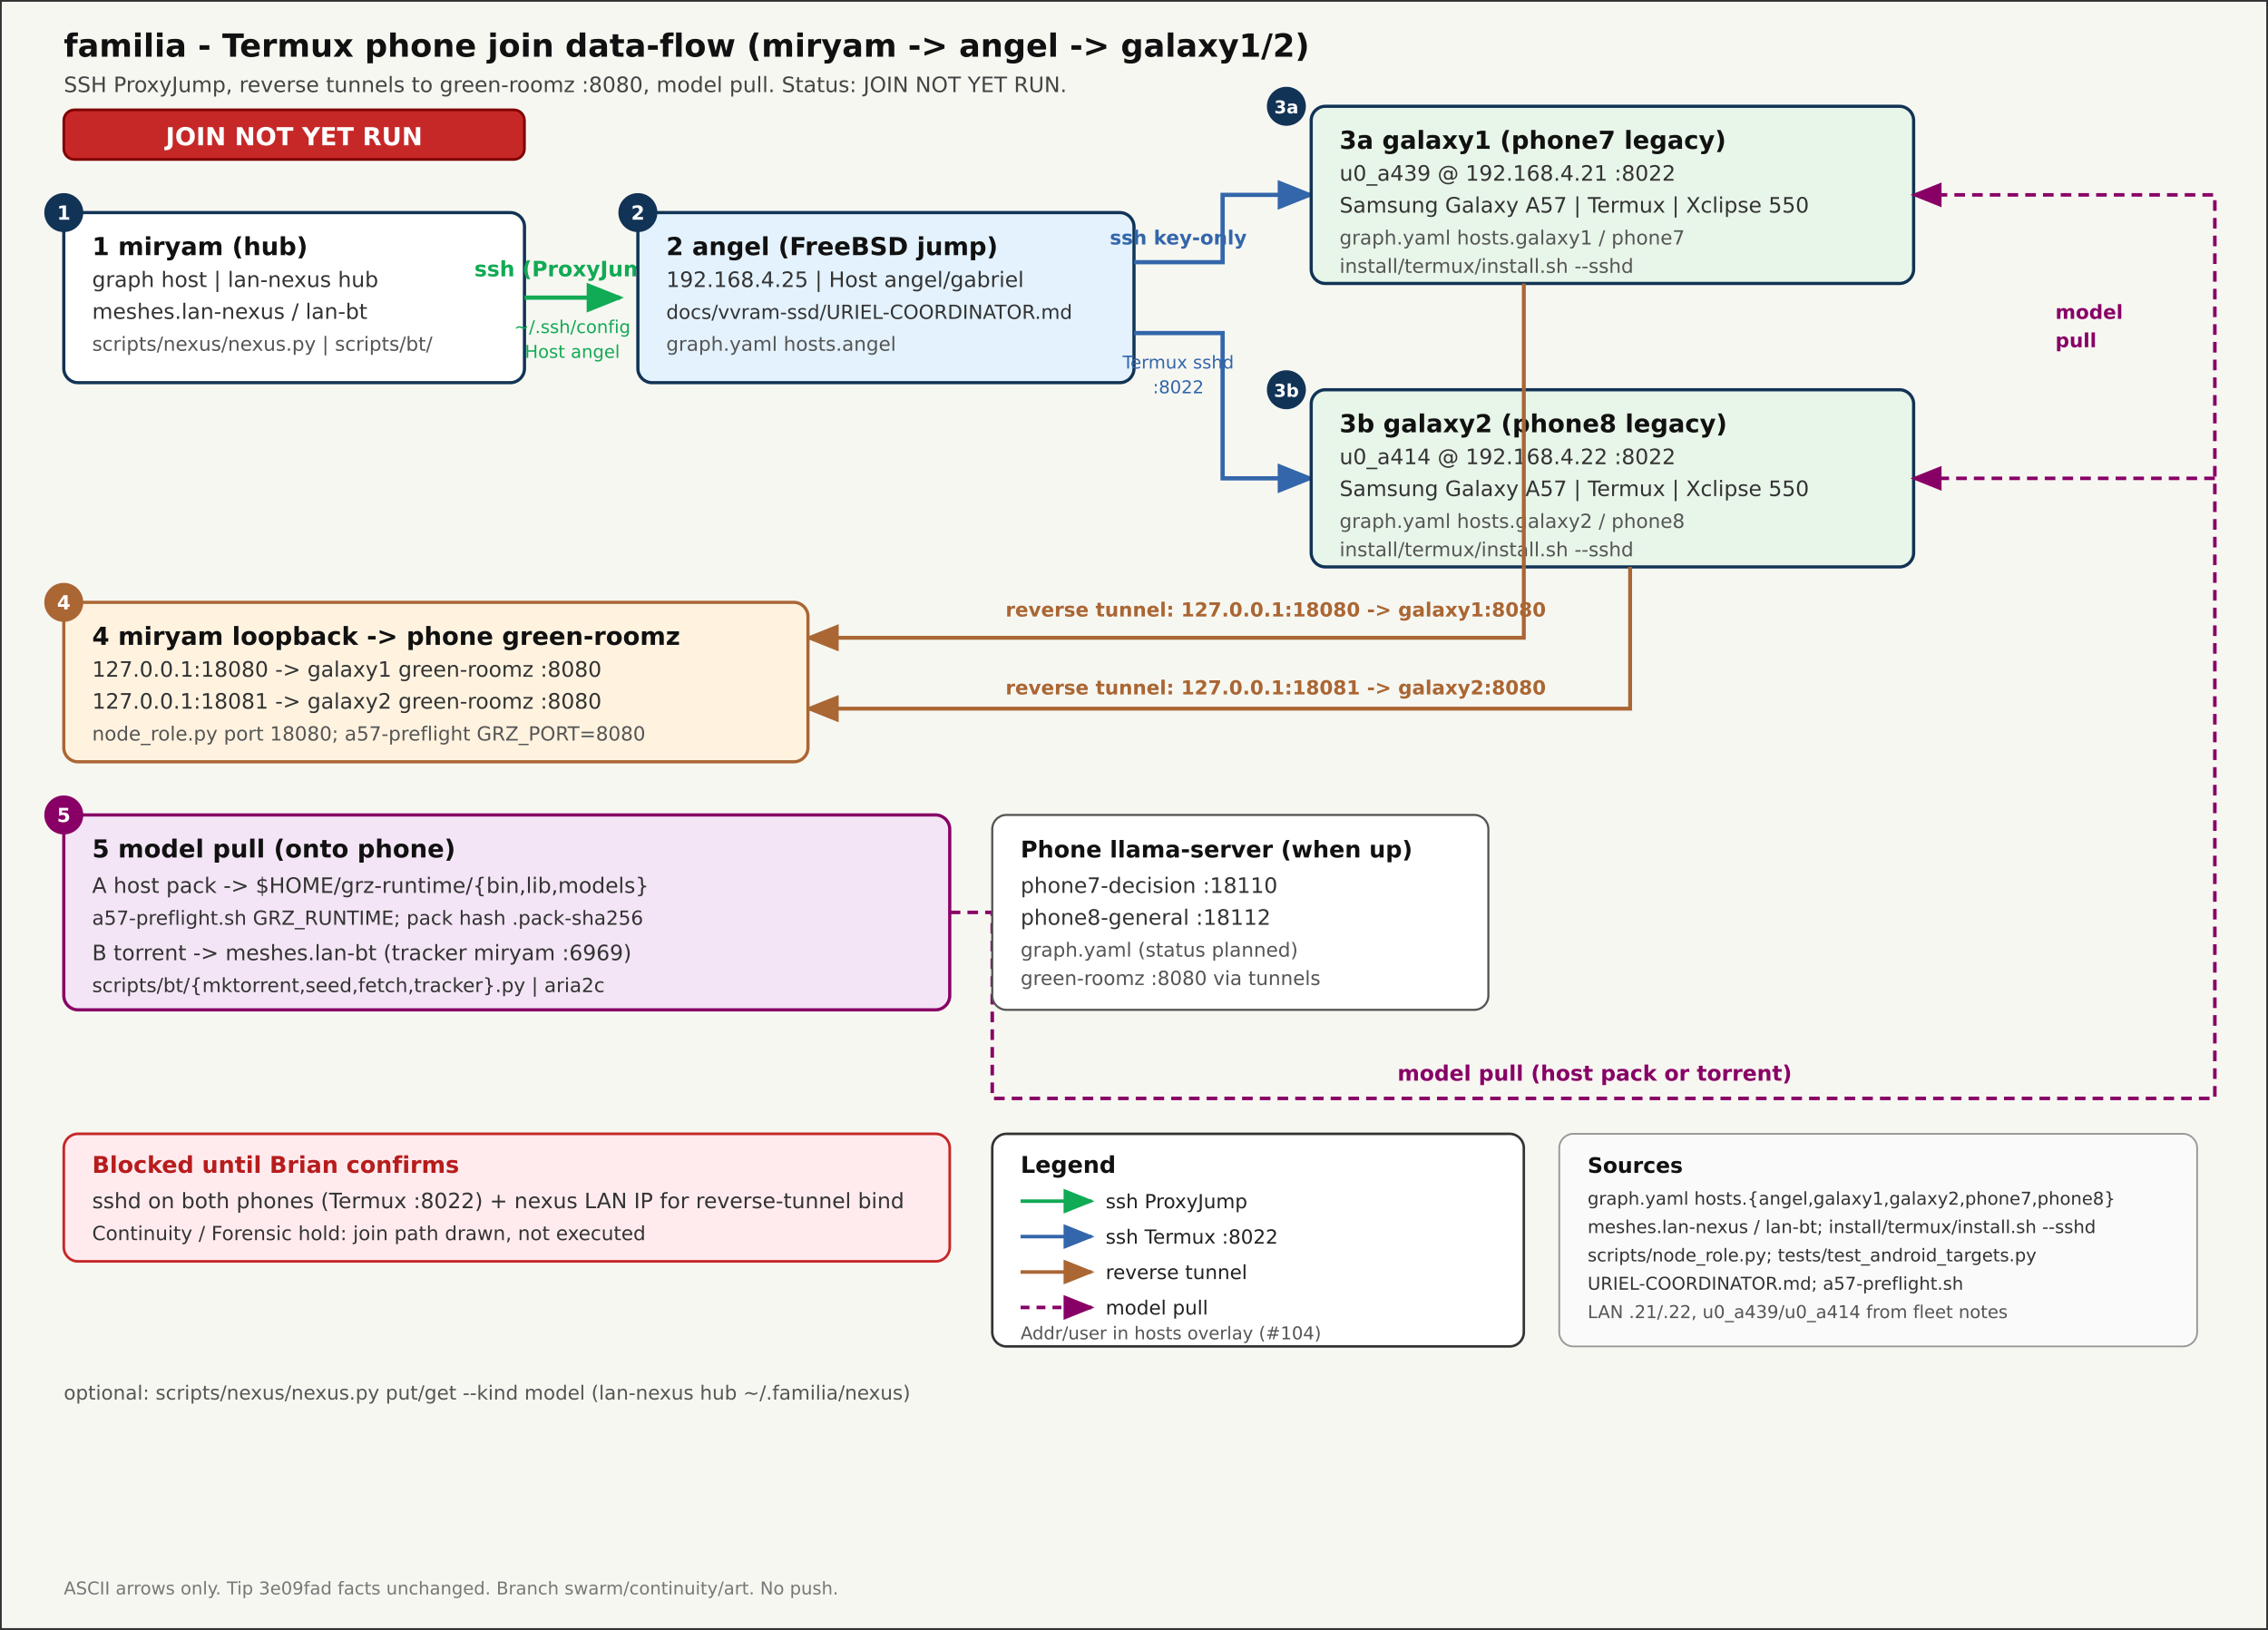
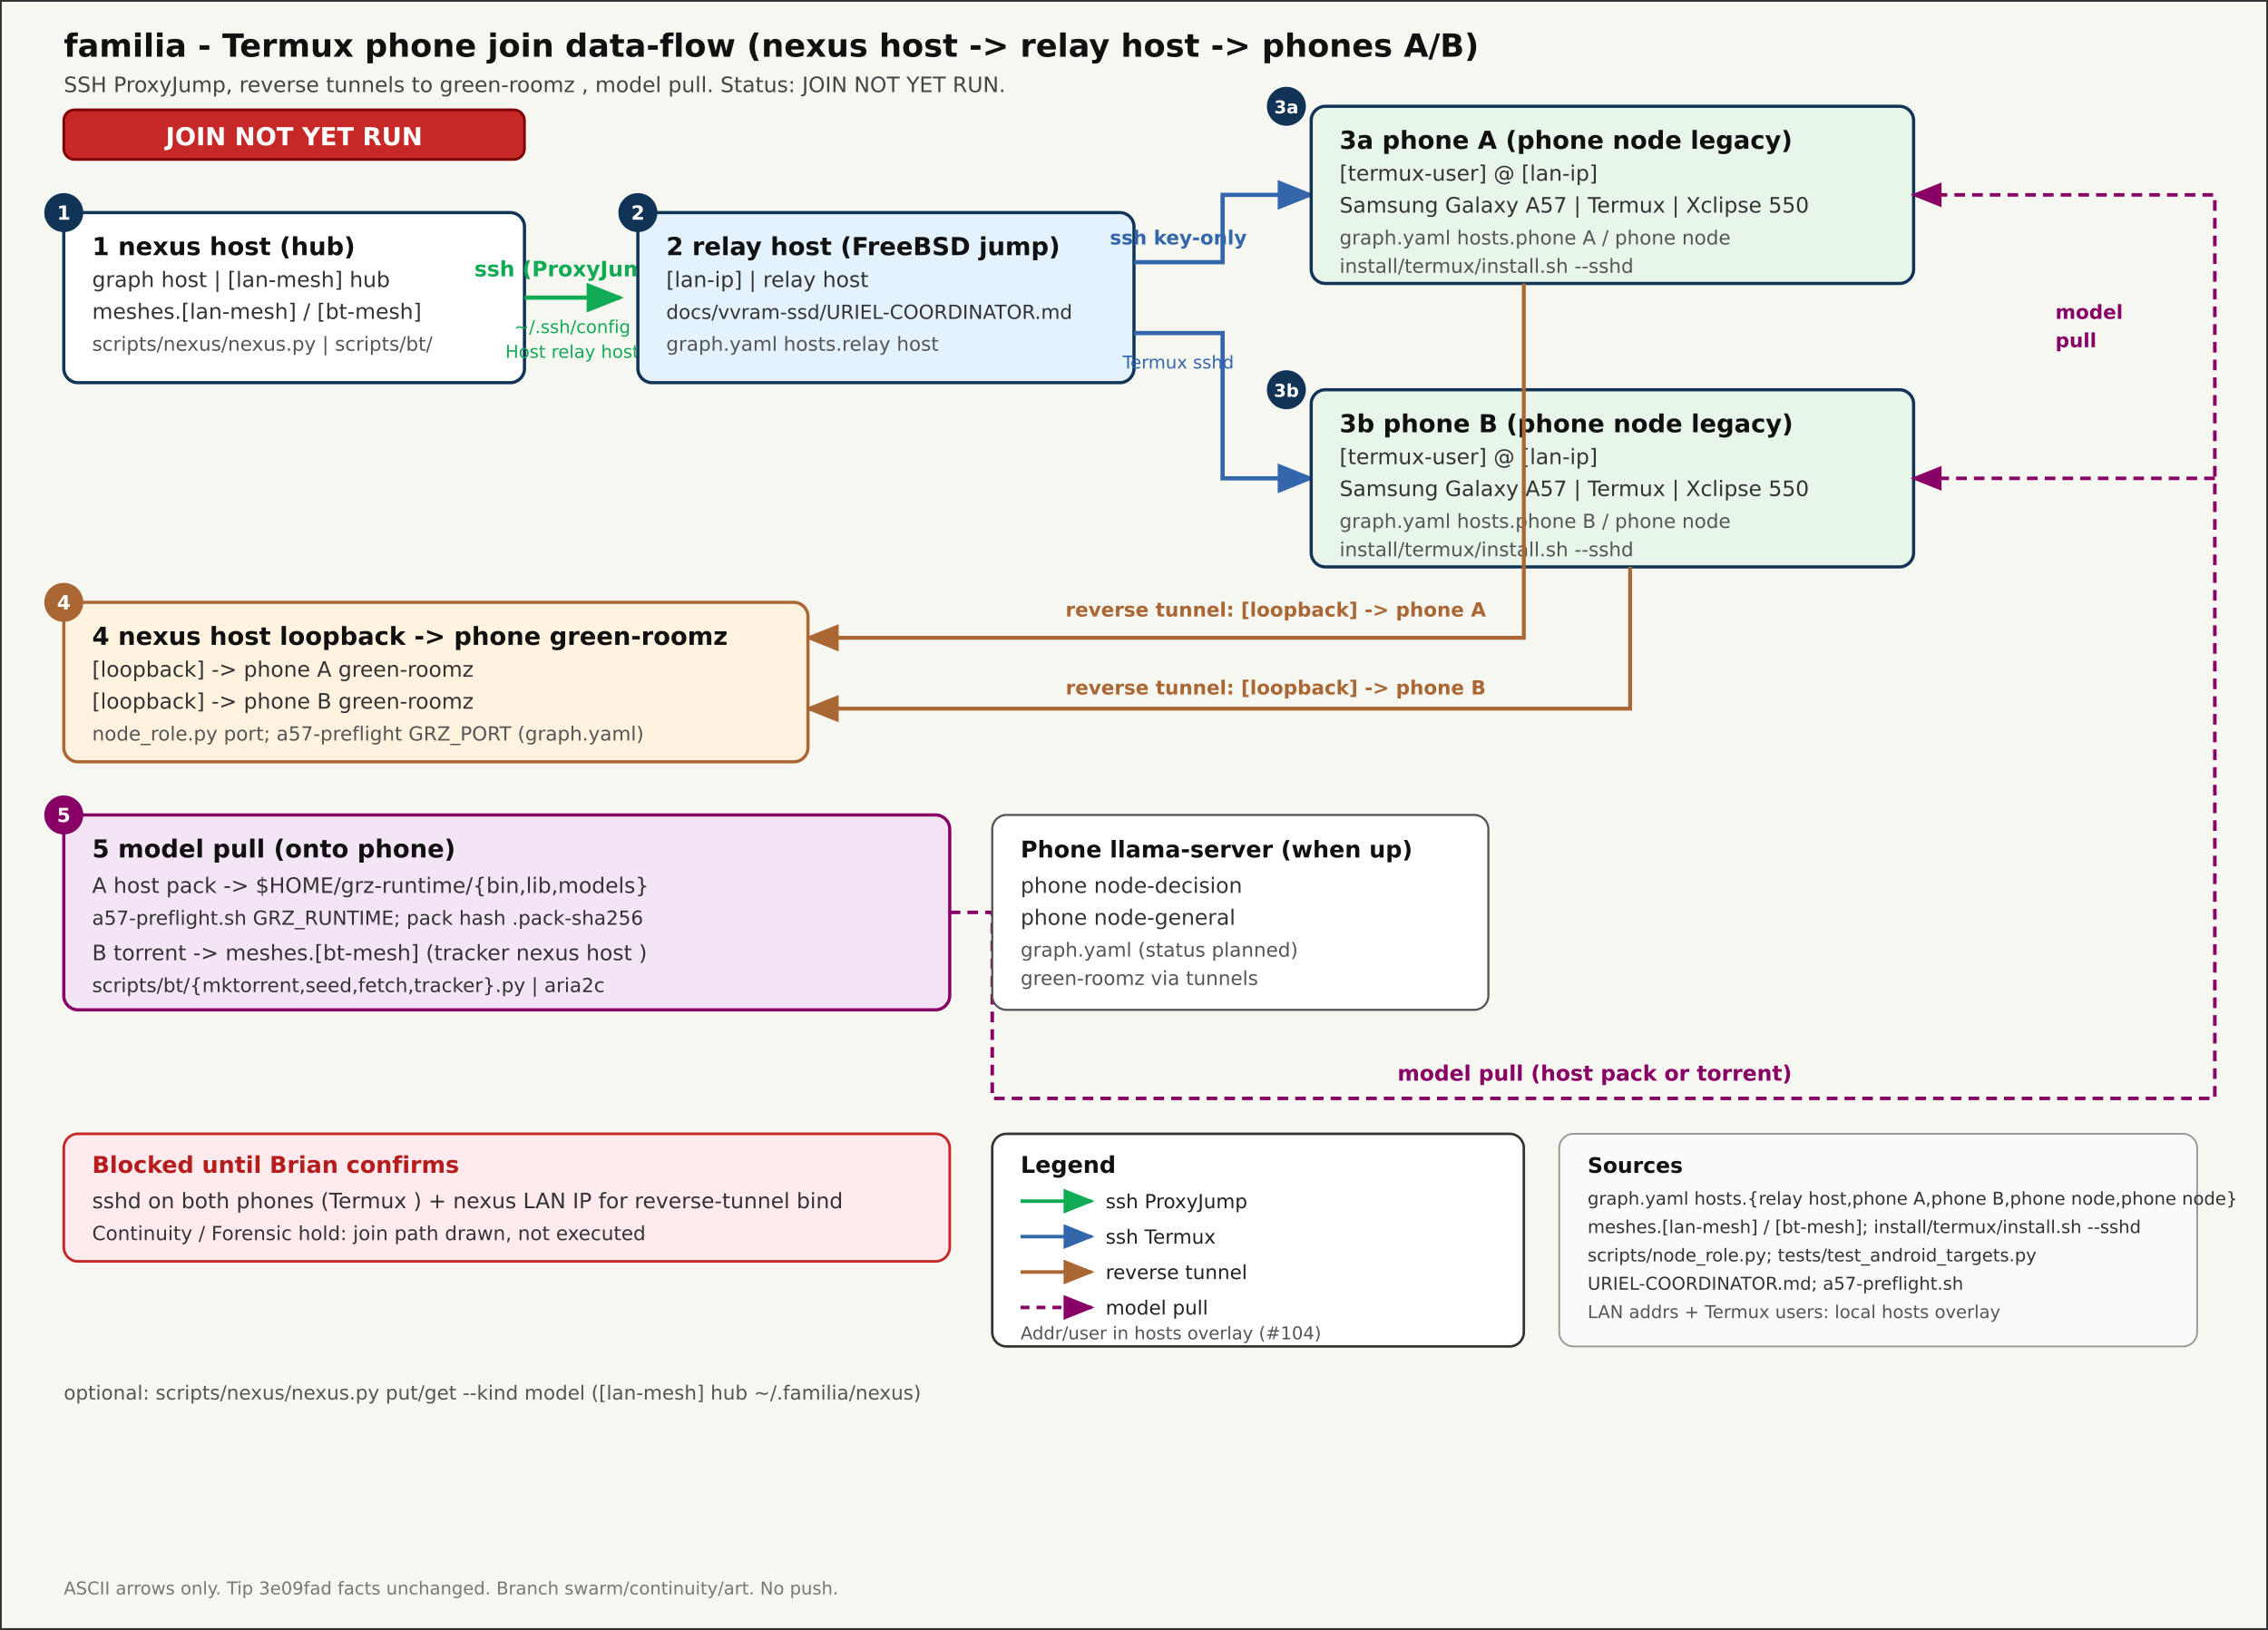
<svg xmlns="http://www.w3.org/2000/svg" width="1280" height="920" viewBox="0 0 1280 920">
  <defs>
    <marker id="a1" viewBox="0 0 10 8" refX="9" refY="4" markerWidth="9" markerHeight="7" orient="auto">
      <path d="M0,0 L10,4 L0,8 Z" fill="#1a5" />
    </marker>
    <marker id="a2" viewBox="0 0 10 8" refX="9" refY="4" markerWidth="9" markerHeight="7" orient="auto">
      <path d="M0,0 L10,4 L0,8 Z" fill="#36a" />
    </marker>
    <marker id="a3" viewBox="0 0 10 8" refX="9" refY="4" markerWidth="9" markerHeight="7" orient="auto">
      <path d="M0,0 L10,4 L0,8 Z" fill="#a63" />
    </marker>
    <marker id="a4" viewBox="0 0 10 8" refX="9" refY="4" markerWidth="9" markerHeight="7" orient="auto">
      <path d="M0,0 L10,4 L0,8 Z" fill="#806" />
    </marker>
  </defs>
  <rect width="1280" height="920" fill="#f7f7f2" stroke="#333" stroke-width="2" />
-   <text x="36" y="32" font-family="DejaVu Sans, Arial, sans-serif" font-size="18" font-weight="bold" fill="#111">familia - Termux phone join data-flow (miryam -&gt; angel -&gt; galaxy1/2)</text>
-   <text x="36" y="52" font-family="DejaVu Sans, Arial, sans-serif" font-size="12" fill="#444">SSH ProxyJump, reverse tunnels to green-roomz :8080, model pull. Status: JOIN NOT YET RUN.</text>
+   <text x="36" y="32" font-family="DejaVu Sans, Arial, sans-serif" font-size="18" font-weight="bold" fill="#111">familia - Termux phone join data-flow (nexus host -&gt; relay host -&gt; phones A/B)</text>
+   <text x="36" y="52" font-family="DejaVu Sans, Arial, sans-serif" font-size="12" fill="#444">SSH ProxyJump, reverse tunnels to green-roomz , model pull. Status: JOIN NOT YET RUN.</text>
  <rect x="36" y="62" width="260" height="28" rx="6" fill="#c62828" stroke="#7f0000" stroke-width="1.5" />
  <text x="166" y="82" text-anchor="middle" font-family="DejaVu Sans, Arial, sans-serif" font-size="14" font-weight="bold" fill="#fff">JOIN NOT YET RUN</text>
  <rect x="36" y="120" width="260" height="96" rx="8" fill="#fff" stroke="#135" stroke-width="1.8" />
-   <text x="52" y="144" font-family="DejaVu Sans, Arial, sans-serif" font-size="14" font-weight="bold" fill="#111">1  miryam (hub)</text>
-   <text x="52" y="162" font-family="DejaVu Sans, Arial, sans-serif" font-size="12" fill="#333">graph host | lan-nexus hub</text>
-   <text x="52" y="180" font-family="DejaVu Sans, Arial, sans-serif" font-size="12" fill="#333">meshes.lan-nexus / lan-bt</text>
+   <text x="52" y="144" font-family="DejaVu Sans, Arial, sans-serif" font-size="14" font-weight="bold" fill="#111">1  nexus host (hub)</text>
+   <text x="52" y="162" font-family="DejaVu Sans, Arial, sans-serif" font-size="12" fill="#333">graph host | [lan-mesh] hub</text>
+   <text x="52" y="180" font-family="DejaVu Sans, Arial, sans-serif" font-size="12" fill="#333">meshes.[lan-mesh] / [bt-mesh]</text>
  <text x="52" y="198" font-family="DejaVu Sans, Arial, sans-serif" font-size="11" fill="#555">scripts/nexus/nexus.py | scripts/bt/</text>
  <circle cx="36" cy="120" r="11" fill="#135" />
  <text x="36" y="124" text-anchor="middle" font-family="DejaVu Sans, Arial, sans-serif" font-size="11" font-weight="bold" fill="#fff">1</text>
  <path d="M296,168 L350,168" fill="none" stroke="#1a5" stroke-width="2.4" marker-end="url(#a1)" />
  <text x="323" y="156" text-anchor="middle" font-family="DejaVu Sans, Arial, sans-serif" font-size="12" font-weight="bold" fill="#1a5">ssh (ProxyJump)</text>
  <text x="323" y="188" text-anchor="middle" font-family="DejaVu Sans, Arial, sans-serif" font-size="10" fill="#1a5">~/.ssh/config</text>
-   <text x="323" y="202" text-anchor="middle" font-family="DejaVu Sans, Arial, sans-serif" font-size="10" fill="#1a5">Host angel</text>
+   <text x="323" y="202" text-anchor="middle" font-family="DejaVu Sans, Arial, sans-serif" font-size="10" fill="#1a5">Host relay host</text>
  <rect x="360" y="120" width="280" height="96" rx="8" fill="#e3f2fd" stroke="#135" stroke-width="1.8" />
-   <text x="376" y="144" font-family="DejaVu Sans, Arial, sans-serif" font-size="14" font-weight="bold" fill="#111">2  angel (FreeBSD jump)</text>
-   <text x="376" y="162" font-family="DejaVu Sans, Arial, sans-serif" font-size="12" fill="#333">192.168.4.25 | Host angel/gabriel</text>
+   <text x="376" y="144" font-family="DejaVu Sans, Arial, sans-serif" font-size="14" font-weight="bold" fill="#111">2  relay host (FreeBSD jump)</text>
+   <text x="376" y="162" font-family="DejaVu Sans, Arial, sans-serif" font-size="12" fill="#333">[lan-ip] | relay host</text>
  <text x="376" y="180" font-family="DejaVu Sans, Arial, sans-serif" font-size="11" fill="#333">docs/vvram-ssd/URIEL-COORDINATOR.md</text>
-   <text x="376" y="198" font-family="DejaVu Sans, Arial, sans-serif" font-size="11" fill="#555">graph.yaml hosts.angel</text>
+   <text x="376" y="198" font-family="DejaVu Sans, Arial, sans-serif" font-size="11" fill="#555">graph.yaml hosts.relay host</text>
  <circle cx="360" cy="120" r="11" fill="#135" />
  <text x="360" y="124" text-anchor="middle" font-family="DejaVu Sans, Arial, sans-serif" font-size="11" font-weight="bold" fill="#fff">2</text>
  <path d="M640,148 L690,148 L690,110 L740,110" fill="none" stroke="#36a" stroke-width="2.4" marker-end="url(#a2)" />
  <path d="M640,188 L690,188 L690,270 L740,270" fill="none" stroke="#36a" stroke-width="2.4" marker-end="url(#a2)" />
  <text x="665" y="138" text-anchor="middle" font-family="DejaVu Sans, Arial, sans-serif" font-size="11" font-weight="bold" fill="#36a">ssh key-only</text>
  <text x="665" y="208" text-anchor="middle" font-family="DejaVu Sans, Arial, sans-serif" font-size="10" fill="#36a">Termux sshd</text>
-   <text x="665" y="222" text-anchor="middle" font-family="DejaVu Sans, Arial, sans-serif" font-size="10" fill="#36a">:8022</text>
+   <text x="665" y="222" text-anchor="middle" font-family="DejaVu Sans, Arial, sans-serif" font-size="10" fill="#36a" />
  <rect x="740" y="60" width="340" height="100" rx="8" fill="#e8f5e9" stroke="#135" stroke-width="1.8" />
-   <text x="756" y="84" font-family="DejaVu Sans, Arial, sans-serif" font-size="14" font-weight="bold" fill="#111">3a  galaxy1 (phone7 legacy)</text>
-   <text x="756" y="102" font-family="DejaVu Sans, Arial, sans-serif" font-size="12" fill="#333">u0_a439 @ 192.168.4.21 :8022</text>
+   <text x="756" y="84" font-family="DejaVu Sans, Arial, sans-serif" font-size="14" font-weight="bold" fill="#111">3a  phone A (phone node legacy)</text>
+   <text x="756" y="102" font-family="DejaVu Sans, Arial, sans-serif" font-size="12" fill="#333">[termux-user] @ [lan-ip] </text>
  <text x="756" y="120" font-family="DejaVu Sans, Arial, sans-serif" font-size="12" fill="#333">Samsung Galaxy A57 | Termux | Xclipse 550</text>
-   <text x="756" y="138" font-family="DejaVu Sans, Arial, sans-serif" font-size="11" fill="#555">graph.yaml hosts.galaxy1 / phone7</text>
+   <text x="756" y="138" font-family="DejaVu Sans, Arial, sans-serif" font-size="11" fill="#555">graph.yaml hosts.phone A / phone node</text>
  <text x="756" y="154" font-family="DejaVu Sans, Arial, sans-serif" font-size="11" fill="#555">install/termux/install.sh --sshd</text>
  <circle cx="726" cy="60" r="11" fill="#135" />
  <text x="726" y="64" text-anchor="middle" font-family="DejaVu Sans, Arial, sans-serif" font-size="10" font-weight="bold" fill="#fff">3a</text>
  <rect x="740" y="220" width="340" height="100" rx="8" fill="#e8f5e9" stroke="#135" stroke-width="1.8" />
-   <text x="756" y="244" font-family="DejaVu Sans, Arial, sans-serif" font-size="14" font-weight="bold" fill="#111">3b  galaxy2 (phone8 legacy)</text>
-   <text x="756" y="262" font-family="DejaVu Sans, Arial, sans-serif" font-size="12" fill="#333">u0_a414 @ 192.168.4.22 :8022</text>
+   <text x="756" y="244" font-family="DejaVu Sans, Arial, sans-serif" font-size="14" font-weight="bold" fill="#111">3b  phone B (phone node legacy)</text>
+   <text x="756" y="262" font-family="DejaVu Sans, Arial, sans-serif" font-size="12" fill="#333">[termux-user] @ [lan-ip] </text>
  <text x="756" y="280" font-family="DejaVu Sans, Arial, sans-serif" font-size="12" fill="#333">Samsung Galaxy A57 | Termux | Xclipse 550</text>
-   <text x="756" y="298" font-family="DejaVu Sans, Arial, sans-serif" font-size="11" fill="#555">graph.yaml hosts.galaxy2 / phone8</text>
+   <text x="756" y="298" font-family="DejaVu Sans, Arial, sans-serif" font-size="11" fill="#555">graph.yaml hosts.phone B / phone node</text>
  <text x="756" y="314" font-family="DejaVu Sans, Arial, sans-serif" font-size="11" fill="#555">install/termux/install.sh --sshd</text>
  <circle cx="726" cy="220" r="11" fill="#135" />
  <text x="726" y="224" text-anchor="middle" font-family="DejaVu Sans, Arial, sans-serif" font-size="10" font-weight="bold" fill="#fff">3b</text>
  <path d="M860,160 L860,360 L456,360" fill="none" stroke="#a63" stroke-width="2.2" marker-end="url(#a3)" />
-   <text x="720" y="348" text-anchor="middle" font-family="DejaVu Sans, Arial, sans-serif" font-size="11" font-weight="bold" fill="#a63">reverse tunnel: 127.0.0.1:18080 -&gt; galaxy1:8080</text>
+   <text x="720" y="348" text-anchor="middle" font-family="DejaVu Sans, Arial, sans-serif" font-size="11" font-weight="bold" fill="#a63">reverse tunnel: [loopback] -&gt; phone A</text>
  <path d="M920,320 L920,400 L456,400" fill="none" stroke="#a63" stroke-width="2.2" marker-end="url(#a3)" />
-   <text x="720" y="392" text-anchor="middle" font-family="DejaVu Sans, Arial, sans-serif" font-size="11" font-weight="bold" fill="#a63">reverse tunnel: 127.0.0.1:18081 -&gt; galaxy2:8080</text>
+   <text x="720" y="392" text-anchor="middle" font-family="DejaVu Sans, Arial, sans-serif" font-size="11" font-weight="bold" fill="#a63">reverse tunnel: [loopback] -&gt; phone B</text>
  <rect x="36" y="340" width="420" height="90" rx="8" fill="#fff3e0" stroke="#a63" stroke-width="1.8" />
-   <text x="52" y="364" font-family="DejaVu Sans, Arial, sans-serif" font-size="14" font-weight="bold" fill="#111">4  miryam loopback -&gt; phone green-roomz</text>
-   <text x="52" y="382" font-family="DejaVu Sans, Arial, sans-serif" font-size="12" fill="#333">127.0.0.1:18080 -&gt; galaxy1 green-roomz :8080</text>
-   <text x="52" y="400" font-family="DejaVu Sans, Arial, sans-serif" font-size="12" fill="#333">127.0.0.1:18081 -&gt; galaxy2 green-roomz :8080</text>
-   <text x="52" y="418" font-family="DejaVu Sans, Arial, sans-serif" font-size="11" fill="#555">node_role.py port 18080; a57-preflight GRZ_PORT=8080</text>
+   <text x="52" y="364" font-family="DejaVu Sans, Arial, sans-serif" font-size="14" font-weight="bold" fill="#111">4  nexus host loopback -&gt; phone green-roomz</text>
+   <text x="52" y="382" font-family="DejaVu Sans, Arial, sans-serif" font-size="12" fill="#333">[loopback] -&gt; phone A green-roomz </text>
+   <text x="52" y="400" font-family="DejaVu Sans, Arial, sans-serif" font-size="12" fill="#333">[loopback] -&gt; phone B green-roomz </text>
+   <text x="52" y="418" font-family="DejaVu Sans, Arial, sans-serif" font-size="11" fill="#555">node_role.py port; a57-preflight GRZ_PORT (graph.yaml)</text>
  <circle cx="36" cy="340" r="11" fill="#a63" />
  <text x="36" y="344" text-anchor="middle" font-family="DejaVu Sans, Arial, sans-serif" font-size="11" font-weight="bold" fill="#fff">4</text>
  <rect x="36" y="460" width="500" height="110" rx="8" fill="#f3e5f5" stroke="#806" stroke-width="1.8" />
  <text x="52" y="484" font-family="DejaVu Sans, Arial, sans-serif" font-size="14" font-weight="bold" fill="#111">5  model pull (onto phone)</text>
  <text x="52" y="504" font-family="DejaVu Sans, Arial, sans-serif" font-size="12" fill="#333">A  host pack -&gt; $HOME/grz-runtime/{bin,lib,models}</text>
  <text x="52" y="522" font-family="DejaVu Sans, Arial, sans-serif" font-size="11" fill="#333">   a57-preflight.sh GRZ_RUNTIME; pack hash .pack-sha256</text>
-   <text x="52" y="542" font-family="DejaVu Sans, Arial, sans-serif" font-size="12" fill="#333">B  torrent -&gt; meshes.lan-bt (tracker miryam :6969)</text>
+   <text x="52" y="542" font-family="DejaVu Sans, Arial, sans-serif" font-size="12" fill="#333">B  torrent -&gt; meshes.[bt-mesh] (tracker nexus host )</text>
  <text x="52" y="560" font-family="DejaVu Sans, Arial, sans-serif" font-size="11" fill="#333">   scripts/bt/{mktorrent,seed,fetch,tracker}.py | aria2c</text>
  <circle cx="36" cy="460" r="11" fill="#806" />
  <text x="36" y="464" text-anchor="middle" font-family="DejaVu Sans, Arial, sans-serif" font-size="11" font-weight="bold" fill="#fff">5</text>
  <path d="M536,515 L560,515 L560,620 L1250,620 L1250,110 L1080,110" fill="none" stroke="#806" stroke-width="2" stroke-dasharray="6 4" marker-end="url(#a4)" />
  <path d="M1250,270 L1080,270" fill="none" stroke="#806" stroke-width="2" stroke-dasharray="6 4" marker-end="url(#a4)" />
  <text x="900" y="610" text-anchor="middle" font-family="DejaVu Sans, Arial, sans-serif" font-size="12" font-weight="bold" fill="#806">model pull (host pack or torrent)</text>
  <text x="1160" y="180" font-family="DejaVu Sans, Arial, sans-serif" font-size="11" font-weight="bold" fill="#806">model</text>
  <text x="1160" y="196" font-family="DejaVu Sans, Arial, sans-serif" font-size="11" font-weight="bold" fill="#806">pull</text>
  <rect x="560" y="460" width="280" height="110" rx="8" fill="#fff" stroke="#555" stroke-width="1.2" />
  <text x="576" y="484" font-family="DejaVu Sans, Arial, sans-serif" font-size="13" font-weight="bold" fill="#111">Phone llama-server (when up)</text>
-   <text x="576" y="504" font-family="DejaVu Sans, Arial, sans-serif" font-size="12" fill="#333">phone7-decision :18110</text>
-   <text x="576" y="522" font-family="DejaVu Sans, Arial, sans-serif" font-size="12" fill="#333">phone8-general :18112</text>
+   <text x="576" y="504" font-family="DejaVu Sans, Arial, sans-serif" font-size="12" fill="#333">phone node-decision </text>
+   <text x="576" y="522" font-family="DejaVu Sans, Arial, sans-serif" font-size="12" fill="#333">phone node-general </text>
  <text x="576" y="540" font-family="DejaVu Sans, Arial, sans-serif" font-size="11" fill="#555">graph.yaml (status planned)</text>
-   <text x="576" y="556" font-family="DejaVu Sans, Arial, sans-serif" font-size="11" fill="#555">green-roomz :8080 via tunnels</text>
+   <text x="576" y="556" font-family="DejaVu Sans, Arial, sans-serif" font-size="11" fill="#555">green-roomz  via tunnels</text>
  <rect x="36" y="640" width="500" height="72" rx="8" fill="#ffebee" stroke="#c62828" stroke-width="1.5" />
  <text x="52" y="662" font-family="DejaVu Sans, Arial, sans-serif" font-size="13" font-weight="bold" fill="#b71c1c">Blocked until Brian confirms</text>
-   <text x="52" y="682" font-family="DejaVu Sans, Arial, sans-serif" font-size="12" fill="#333">sshd on both phones (Termux :8022) + nexus LAN IP for reverse-tunnel bind</text>
+   <text x="52" y="682" font-family="DejaVu Sans, Arial, sans-serif" font-size="12" fill="#333">sshd on both phones (Termux ) + nexus LAN IP for reverse-tunnel bind</text>
  <text x="52" y="700" font-family="DejaVu Sans, Arial, sans-serif" font-size="11" fill="#333">Continuity / Forensic hold: join path drawn, not executed</text>
  <rect x="560" y="640" width="300" height="120" rx="8" fill="#fff" stroke="#333" stroke-width="1.4" />
  <text x="576" y="662" font-family="DejaVu Sans, Arial, sans-serif" font-size="13" font-weight="bold" fill="#111">Legend</text>
  <line x1="576" y1="678" x2="616" y2="678" stroke="#1a5" stroke-width="2" marker-end="url(#a1)" />
  <text x="624" y="682" font-family="DejaVu Sans, Arial, sans-serif" font-size="11" fill="#222">ssh ProxyJump</text>
  <line x1="576" y1="698" x2="616" y2="698" stroke="#36a" stroke-width="2" marker-end="url(#a2)" />
-   <text x="624" y="702" font-family="DejaVu Sans, Arial, sans-serif" font-size="11" fill="#222">ssh Termux :8022</text>
+   <text x="624" y="702" font-family="DejaVu Sans, Arial, sans-serif" font-size="11" fill="#222">ssh Termux </text>
  <line x1="576" y1="718" x2="616" y2="718" stroke="#a63" stroke-width="2" marker-end="url(#a3)" />
  <text x="624" y="722" font-family="DejaVu Sans, Arial, sans-serif" font-size="11" fill="#222">reverse tunnel</text>
  <line x1="576" y1="738" x2="616" y2="738" stroke="#806" stroke-width="2" stroke-dasharray="5 4" marker-end="url(#a4)" />
  <text x="624" y="742" font-family="DejaVu Sans, Arial, sans-serif" font-size="11" fill="#222">model pull</text>
  <text x="576" y="756" font-family="DejaVu Sans, Arial, sans-serif" font-size="10" fill="#555">Addr/user in hosts overlay (#104)</text>
  <rect x="880" y="640" width="360" height="120" rx="8" fill="#fafafa" stroke="#999" stroke-width="1" />
  <text x="896" y="662" font-family="DejaVu Sans, Arial, sans-serif" font-size="12" font-weight="bold" fill="#111">Sources</text>
-   <text x="896" y="680" font-family="DejaVu Sans, Arial, sans-serif" font-size="10" fill="#333">graph.yaml hosts.{angel,galaxy1,galaxy2,phone7,phone8}</text>
-   <text x="896" y="696" font-family="DejaVu Sans, Arial, sans-serif" font-size="10" fill="#333">meshes.lan-nexus / lan-bt; install/termux/install.sh --sshd</text>
+   <text x="896" y="680" font-family="DejaVu Sans, Arial, sans-serif" font-size="10" fill="#333">graph.yaml hosts.{relay host,phone A,phone B,phone node,phone node}</text>
+   <text x="896" y="696" font-family="DejaVu Sans, Arial, sans-serif" font-size="10" fill="#333">meshes.[lan-mesh] / [bt-mesh]; install/termux/install.sh --sshd</text>
  <text x="896" y="712" font-family="DejaVu Sans, Arial, sans-serif" font-size="10" fill="#333">scripts/node_role.py; tests/test_android_targets.py</text>
  <text x="896" y="728" font-family="DejaVu Sans, Arial, sans-serif" font-size="10" fill="#333">URIEL-COORDINATOR.md; a57-preflight.sh</text>
-   <text x="896" y="744" font-family="DejaVu Sans, Arial, sans-serif" font-size="10" fill="#555">LAN .21/.22, u0_a439/u0_a414 from fleet notes</text>
-   <text x="36" y="790" font-family="DejaVu Sans, Arial, sans-serif" font-size="11" fill="#555">optional: scripts/nexus/nexus.py put/get --kind model (lan-nexus hub ~/.familia/nexus)</text>
+   <text x="896" y="744" font-family="DejaVu Sans, Arial, sans-serif" font-size="10" fill="#555">LAN addrs + Termux users: local hosts overlay</text>
+   <text x="36" y="790" font-family="DejaVu Sans, Arial, sans-serif" font-size="11" fill="#555">optional: scripts/nexus/nexus.py put/get --kind model ([lan-mesh] hub ~/.familia/nexus)</text>
  <text x="36" y="900" font-family="DejaVu Sans, Arial, sans-serif" font-size="10" fill="#777">ASCII arrows only. Tip 3e09fad facts unchanged. Branch swarm/continuity/art. No push.</text>
</svg>
